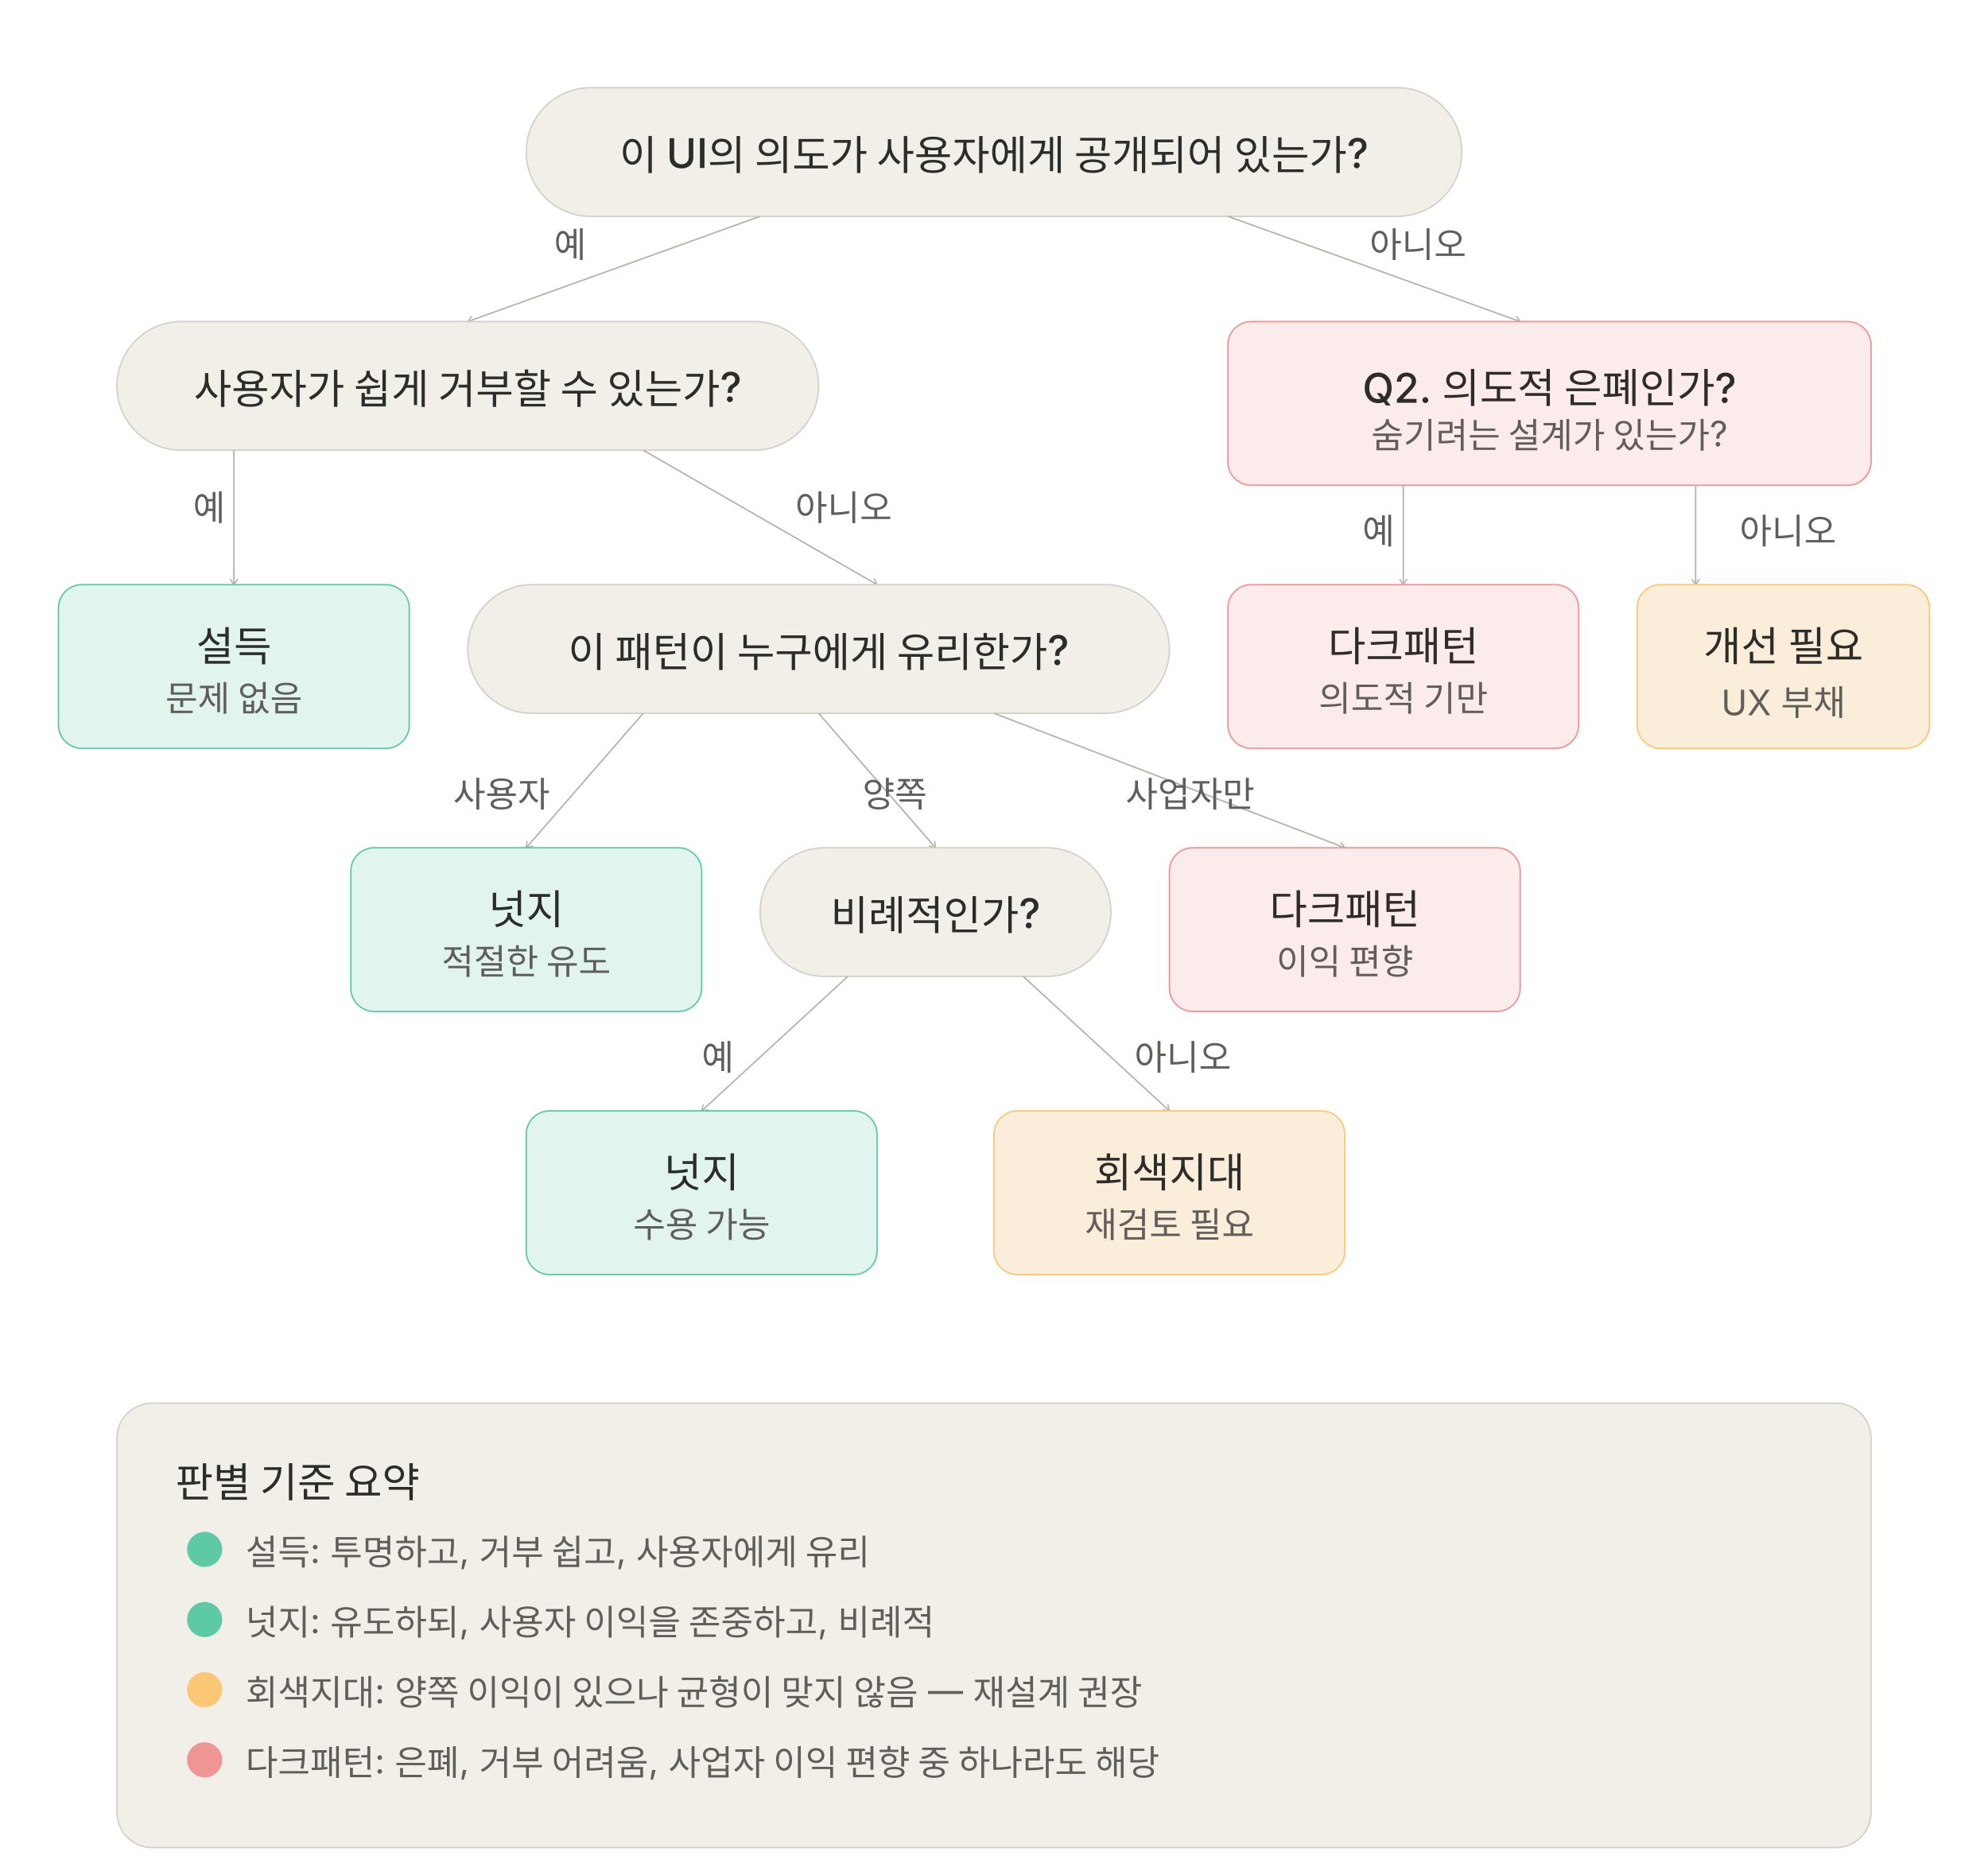
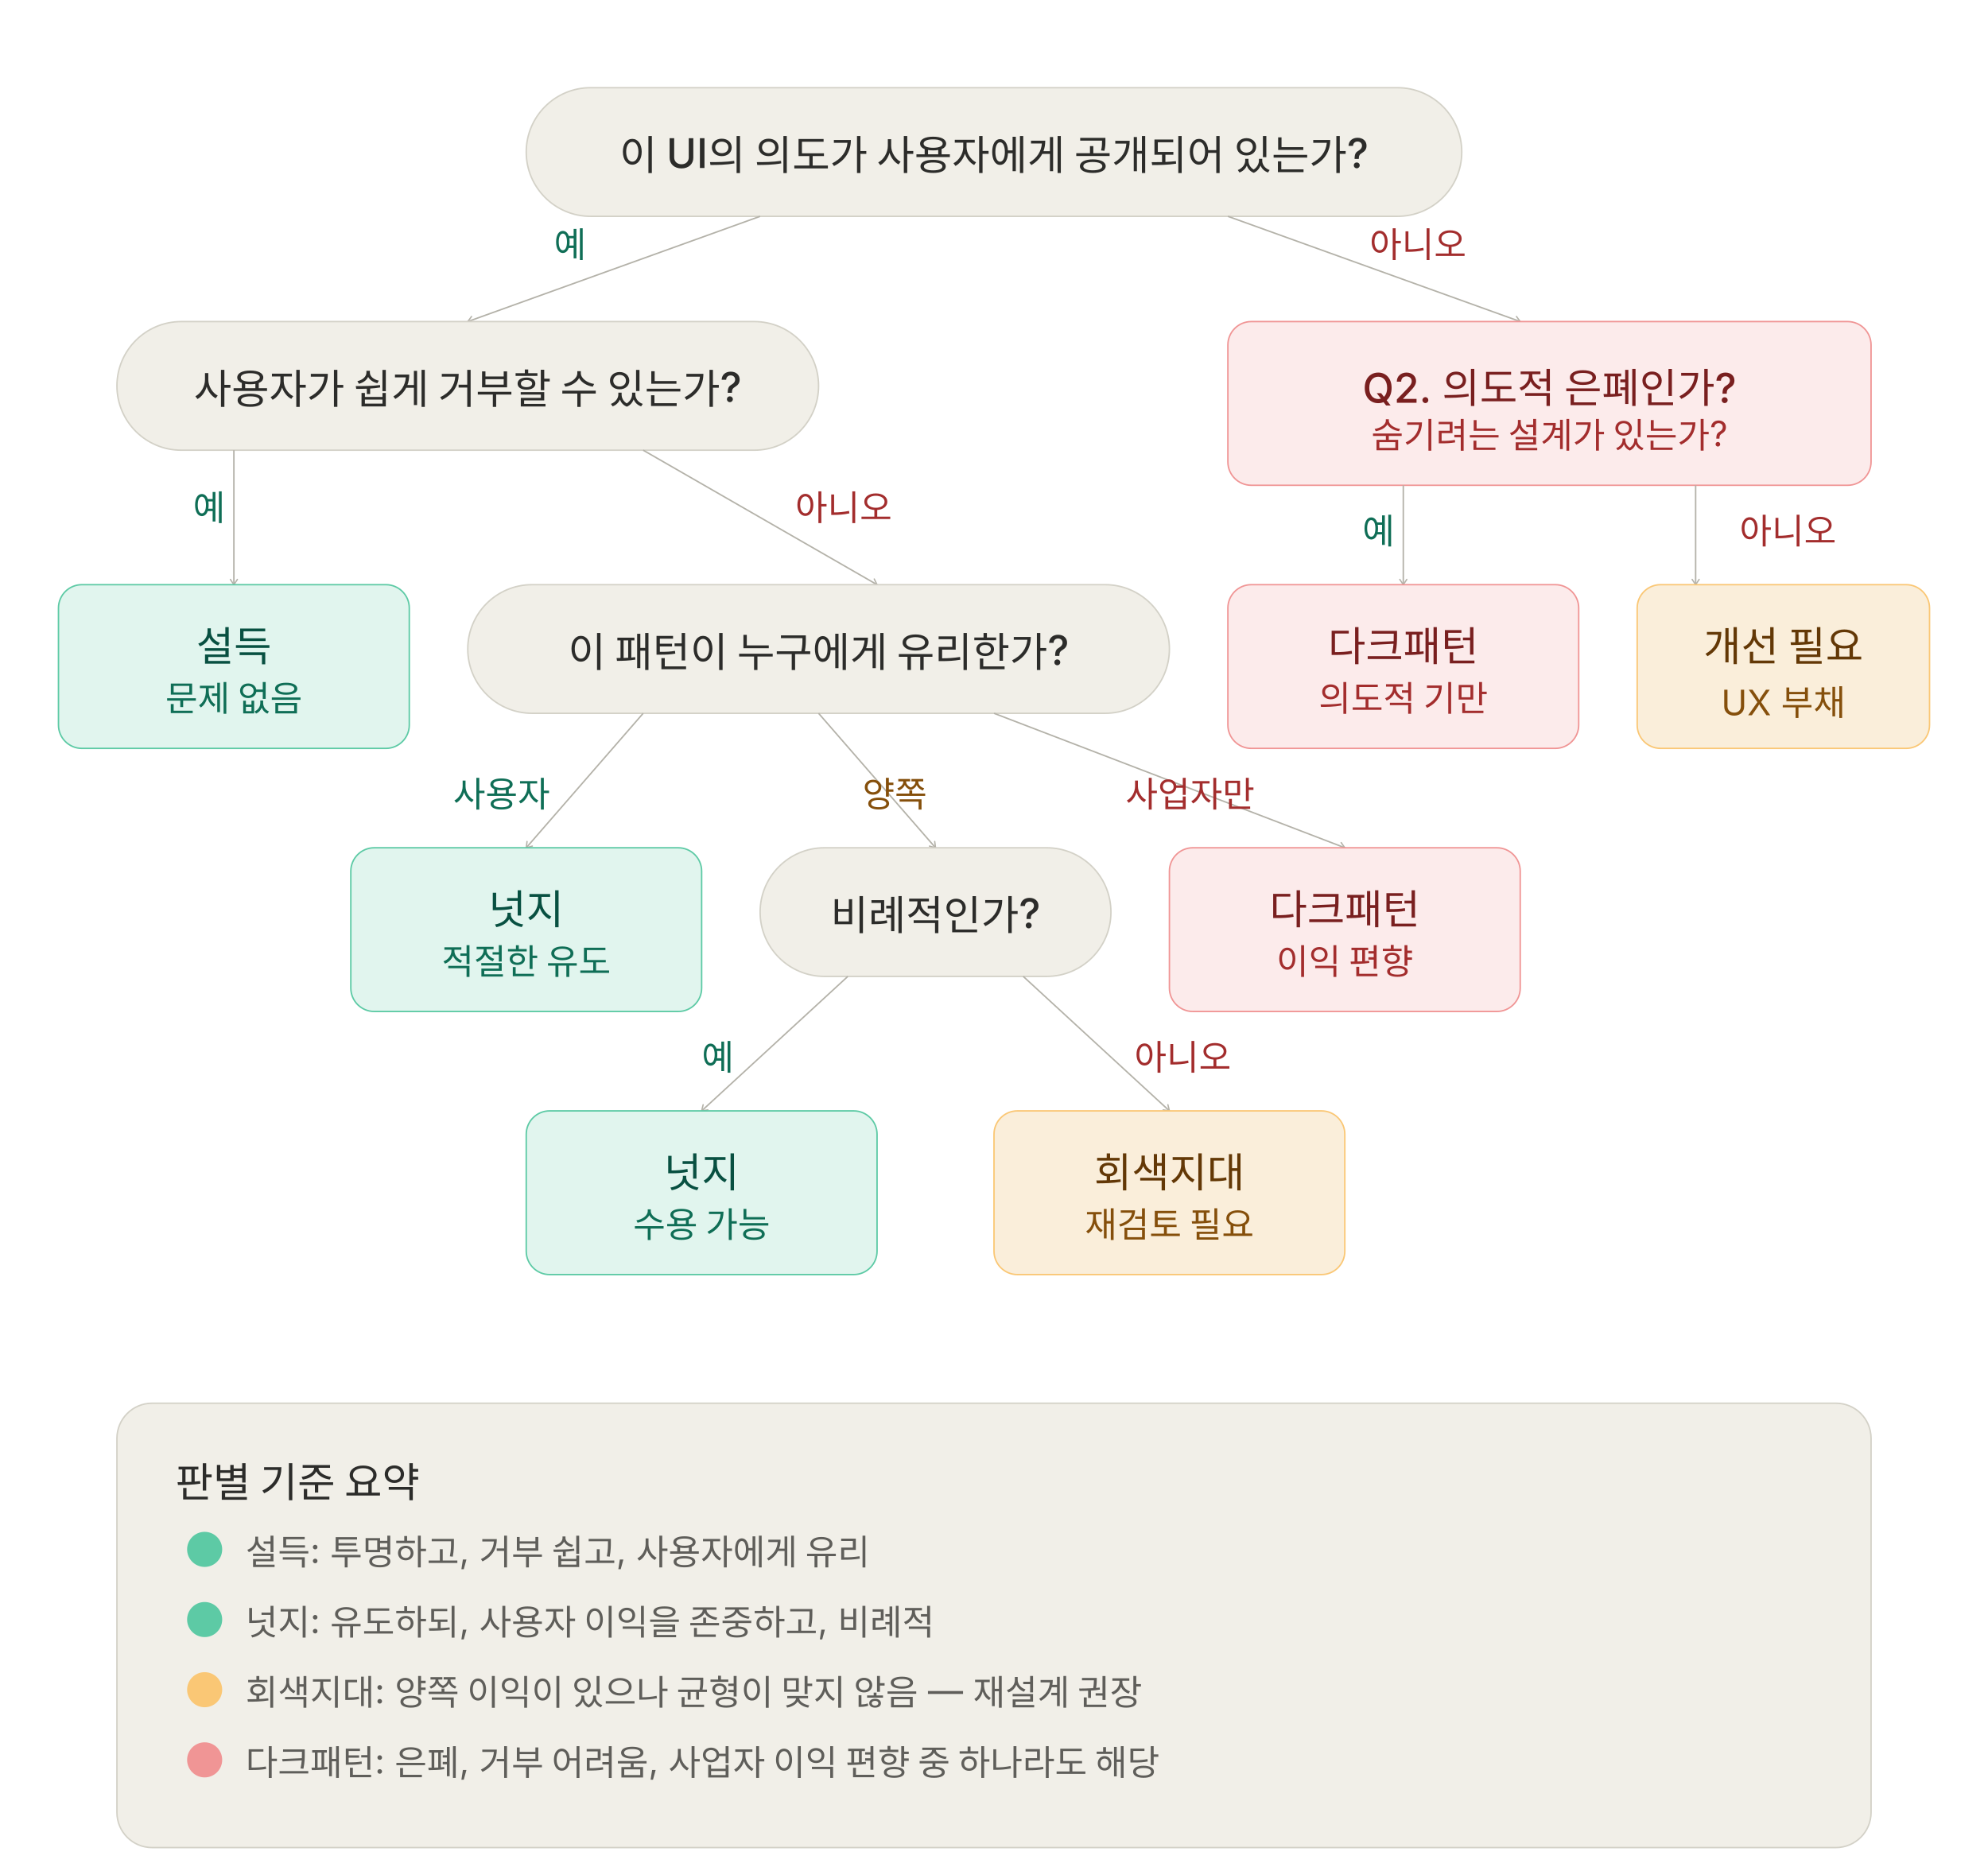
<svg xmlns="http://www.w3.org/2000/svg" width="100%" viewBox="0 0 680 640">
  <style>
-     text {
-       font-family: -apple-system, BlinkMacSystemFont, 'Segoe UI', sans-serif;
-     }
- 
-     .th {
-       font-size: 14px;
-       font-weight: 500;
-       fill: #2C2C2A;
-     }
- 
-     .ts {
-       font-size: 12px;
-       font-weight: 400;
-       fill: #5F5E5A;
-     }
- 
-     .line {
-       stroke: #B4B2A9;
-       stroke-width: 0.5;
-     }
- 
-     marker path {
-       stroke: #B4B2A9;
-     }
- 
+     text { font-family: -apple-system, BlinkMacSystemFont, 'Segoe UI', sans-serif; }
+     .th { font-size: 14px; font-weight: 500; fill: #2C2C2A; }
+     .ts { font-size: 12px; font-weight: 400; fill: #5F5E5A; }
+     .gray-bg { fill: #F1EFE8; stroke: #D3D1C7; stroke-width: 0.5; }
+     .red-bg { fill: #FCEBEB; stroke: #F09595; stroke-width: 0.5; }
+     .red-th { fill: #791F1F; }
+     .red-ts { fill: #A32D2D; }
+     .teal-bg { fill: #E1F5EE; stroke: #5DCAA5; stroke-width: 0.5; }
+     .teal-th { fill: #085041; }
+     .teal-ts { fill: #0F6E56; }
+     .amber-bg { fill: #FAEEDA; stroke: #FAC775; stroke-width: 0.5; }
+     .amber-th { fill: #633806; }
+     .amber-ts { fill: #854F0B; }
+     .dot-teal { fill: #5DCAA5; }
+     .dot-amber { fill: #FAC775; }
+     .dot-red { fill: #F09595; }
+     .line { stroke: #B4B2A9; stroke-width: 0.5; }
+     marker path { stroke: #B4B2A9; }
    @media (prefers-color-scheme: dark) {
-       .th {
-         fill: #D3D1C7;
-       }
- 
-       .ts {
-         fill: #B4B2A9;
-       }
- 
-       .line {
-         stroke: #5F5E5A;
-       }
- 
-       marker path {
-         stroke: #5F5E5A;
-       }
+       .th { fill: #D3D1C7; }
+       .ts { fill: #B4B2A9; }
+       .gray-bg { fill: #2C2C2A; stroke: #444441; }
+       .red-bg { fill: #501313; stroke: #A32D2D; }
+       .red-th { fill: #F7C1C1; }
+       .red-ts { fill: #E89898; }
+       .teal-bg { fill: #04342C; stroke: #0F6E56; }
+       .teal-th { fill: #9FE1CB; }
+       .teal-ts { fill: #5DCAA5; }
+       .amber-bg { fill: #412402; stroke: #854F0B; }
+       .amber-th { fill: #FAC775; }
+       .amber-ts { fill: #EF9F27; }
+       .dot-teal { fill: #0F6E56; }
+       .dot-amber { fill: #854F0B; }
+       .dot-red { fill: #A32D2D; }
+       .line { stroke: #5F5E5A; }
+       marker path { stroke: #5F5E5A; }
    }
  </style>
  <defs>
    <marker id="arrow" viewBox="0 0 10 10" refX="8" refY="5" markerWidth="6" markerHeight="6" orient="auto-start-reverse">
      <path d="M2 1L8 5L2 9" fill="none" stroke-width="1.5" stroke-linecap="round" stroke-linejoin="round" />
    </marker>
  </defs>
-   <rect x="180" y="30" width="320" height="44" rx="22" fill="#F1EFE8" stroke="#D3D1C7" stroke-width="0.5" />
+   <rect class="gray-bg" x="180" y="30" width="320" height="44" rx="22" />
  <text class="th" x="340" y="52" text-anchor="middle" dominant-baseline="central">이 UI의 의도가 사용자에게 공개되어 있는가?</text>
  <line x1="260" y1="74" x2="160" y2="110" class="line" marker-end="url(#arrow)" />
-   <text class="ts" x="195" y="88" text-anchor="middle" fill="#0F6E56">예</text>
+   <text class="ts teal-ts" x="195" y="88" text-anchor="middle">예</text>
  <line x1="420" y1="74" x2="520" y2="110" class="line" marker-end="url(#arrow)" />
-   <text class="ts" x="485" y="88" text-anchor="middle" fill="#A32D2D">아니오</text>
-   <rect x="40" y="110" width="240" height="44" rx="22" fill="#F1EFE8" stroke="#D3D1C7" stroke-width="0.5" />
+   <text class="ts red-ts" x="485" y="88" text-anchor="middle">아니오</text>
+   <rect class="gray-bg" x="40" y="110" width="240" height="44" rx="22" />
  <text class="th" x="160" y="132" text-anchor="middle" dominant-baseline="central">사용자가 쉽게 거부할 수 있는가?</text>
-   <rect x="420" y="110" width="220" height="56" rx="8" fill="#FCEBEB" stroke="#F09595" stroke-width="0.5" />
-   <text class="th" x="530" y="130" text-anchor="middle" dominant-baseline="central" fill="#791F1F">Q2. 의도적 은폐인가?</text>
-   <text class="ts" x="530" y="148" text-anchor="middle" dominant-baseline="central" fill="#A32D2D">숨기려는 설계가 있는가?</text>
+   <rect class="red-bg" x="420" y="110" width="220" height="56" rx="8" />
+   <text class="th red-th" x="530" y="130" text-anchor="middle" dominant-baseline="central">Q2. 의도적 은폐인가?</text>
+   <text class="ts red-ts" x="530" y="148" text-anchor="middle" dominant-baseline="central">숨기려는 설계가 있는가?</text>
  <line x1="80" y1="154" x2="80" y2="200" class="line" marker-end="url(#arrow)" />
-   <text class="ts" x="66" y="178" fill="#0F6E56">예</text>
+   <text class="ts teal-ts" x="66" y="178">예</text>
  <line x1="220" y1="154" x2="300" y2="200" class="line" marker-end="url(#arrow)" />
-   <text class="ts" x="272" y="178" fill="#A32D2D">아니오</text>
+   <text class="ts red-ts" x="272" y="178">아니오</text>
  <line x1="480" y1="166" x2="480" y2="200" class="line" marker-end="url(#arrow)" />
-   <text class="ts" x="466" y="186" fill="#0F6E56">예</text>
+   <text class="ts teal-ts" x="466" y="186">예</text>
  <line x1="580" y1="166" x2="580" y2="200" class="line" marker-end="url(#arrow)" />
-   <text class="ts" x="595" y="186" fill="#A32D2D">아니오</text>
-   <rect x="20" y="200" width="120" height="56" rx="8" fill="#E1F5EE" stroke="#5DCAA5" stroke-width="0.5" />
-   <text class="th" x="80" y="220" text-anchor="middle" dominant-baseline="central" fill="#085041">설득</text>
-   <text class="ts" x="80" y="238" text-anchor="middle" dominant-baseline="central" fill="#0F6E56">문제 없음</text>
-   <rect x="160" y="200" width="240" height="44" rx="22" fill="#F1EFE8" stroke="#D3D1C7" stroke-width="0.5" />
+   <text class="ts red-ts" x="595" y="186">아니오</text>
+   <rect class="teal-bg" x="20" y="200" width="120" height="56" rx="8" />
+   <text class="th teal-th" x="80" y="220" text-anchor="middle" dominant-baseline="central">설득</text>
+   <text class="ts teal-ts" x="80" y="238" text-anchor="middle" dominant-baseline="central">문제 없음</text>
+   <rect class="gray-bg" x="160" y="200" width="240" height="44" rx="22" />
  <text class="th" x="280" y="222" text-anchor="middle" dominant-baseline="central">이 패턴이 누구에게 유리한가?</text>
-   <rect x="420" y="200" width="120" height="56" rx="8" fill="#FCEBEB" stroke="#F09595" stroke-width="0.5" />
-   <text class="th" x="480" y="220" text-anchor="middle" dominant-baseline="central" fill="#791F1F">다크패턴</text>
-   <text class="ts" x="480" y="238" text-anchor="middle" dominant-baseline="central" fill="#A32D2D">의도적 기만</text>
-   <rect x="560" y="200" width="100" height="56" rx="8" fill="#FAEEDA" stroke="#FAC775" stroke-width="0.5" />
-   <text class="th" x="610" y="220" text-anchor="middle" dominant-baseline="central" fill="#633806">개선 필요</text>
-   <text class="ts" x="610" y="238" text-anchor="middle" dominant-baseline="central" fill="#854F0B">UX 부채</text>
+   <rect class="red-bg" x="420" y="200" width="120" height="56" rx="8" />
+   <text class="th red-th" x="480" y="220" text-anchor="middle" dominant-baseline="central">다크패턴</text>
+   <text class="ts red-ts" x="480" y="238" text-anchor="middle" dominant-baseline="central">의도적 기만</text>
+   <rect class="amber-bg" x="560" y="200" width="100" height="56" rx="8" />
+   <text class="th amber-th" x="610" y="220" text-anchor="middle" dominant-baseline="central">개선 필요</text>
+   <text class="ts amber-ts" x="610" y="238" text-anchor="middle" dominant-baseline="central">UX 부채</text>
  <line x1="220" y1="244" x2="180" y2="290" class="line" marker-end="url(#arrow)" />
-   <text class="ts" x="155" y="276" fill="#0F6E56">사용자</text>
+   <text class="ts teal-ts" x="155" y="276">사용자</text>
  <line x1="280" y1="244" x2="320" y2="290" class="line" marker-end="url(#arrow)" />
-   <text class="ts" x="295" y="276" fill="#854F0B">양쪽</text>
+   <text class="ts amber-ts" x="295" y="276">양쪽</text>
  <line x1="340" y1="244" x2="460" y2="290" class="line" marker-end="url(#arrow)" />
-   <text class="ts" x="385" y="276" fill="#A32D2D">사업자만</text>
-   <rect x="120" y="290" width="120" height="56" rx="8" fill="#E1F5EE" stroke="#5DCAA5" stroke-width="0.5" />
-   <text class="th" x="180" y="310" text-anchor="middle" dominant-baseline="central" fill="#085041">넛지</text>
-   <text class="ts" x="180" y="328" text-anchor="middle" dominant-baseline="central" fill="#0F6E56">적절한 유도</text>
-   <rect x="260" y="290" width="120" height="44" rx="22" fill="#F1EFE8" stroke="#D3D1C7" stroke-width="0.5" />
+   <text class="ts red-ts" x="385" y="276">사업자만</text>
+   <rect class="teal-bg" x="120" y="290" width="120" height="56" rx="8" />
+   <text class="th teal-th" x="180" y="310" text-anchor="middle" dominant-baseline="central">넛지</text>
+   <text class="ts teal-ts" x="180" y="328" text-anchor="middle" dominant-baseline="central">적절한 유도</text>
+   <rect class="gray-bg" x="260" y="290" width="120" height="44" rx="22" />
  <text class="th" x="320" y="312" text-anchor="middle" dominant-baseline="central">비례적인가?</text>
-   <rect x="400" y="290" width="120" height="56" rx="8" fill="#FCEBEB" stroke="#F09595" stroke-width="0.5" />
-   <text class="th" x="460" y="310" text-anchor="middle" dominant-baseline="central" fill="#791F1F">다크패턴</text>
-   <text class="ts" x="460" y="328" text-anchor="middle" dominant-baseline="central" fill="#A32D2D">이익 편향</text>
+   <rect class="red-bg" x="400" y="290" width="120" height="56" rx="8" />
+   <text class="th red-th" x="460" y="310" text-anchor="middle" dominant-baseline="central">다크패턴</text>
+   <text class="ts red-ts" x="460" y="328" text-anchor="middle" dominant-baseline="central">이익 편향</text>
  <line x1="290" y1="334" x2="240" y2="380" class="line" marker-end="url(#arrow)" />
-   <text class="ts" x="240" y="366" fill="#0F6E56">예</text>
+   <text class="ts teal-ts" x="240" y="366">예</text>
  <line x1="350" y1="334" x2="400" y2="380" class="line" marker-end="url(#arrow)" />
-   <text class="ts" x="388" y="366" fill="#A32D2D">아니오</text>
-   <rect x="180" y="380" width="120" height="56" rx="8" fill="#E1F5EE" stroke="#5DCAA5" stroke-width="0.5" />
-   <text class="th" x="240" y="400" text-anchor="middle" dominant-baseline="central" fill="#085041">넛지</text>
-   <text class="ts" x="240" y="418" text-anchor="middle" dominant-baseline="central" fill="#0F6E56">수용 가능</text>
-   <rect x="340" y="380" width="120" height="56" rx="8" fill="#FAEEDA" stroke="#FAC775" stroke-width="0.5" />
-   <text class="th" x="400" y="400" text-anchor="middle" dominant-baseline="central" fill="#633806">회색지대</text>
-   <text class="ts" x="400" y="418" text-anchor="middle" dominant-baseline="central" fill="#854F0B">재검토 필요</text>
-   <rect x="40" y="480" width="600" height="152" rx="12" fill="#F1EFE8" stroke="#D3D1C7" stroke-width="0.5" />
+   <text class="ts red-ts" x="388" y="366">아니오</text>
+   <rect class="teal-bg" x="180" y="380" width="120" height="56" rx="8" />
+   <text class="th teal-th" x="240" y="400" text-anchor="middle" dominant-baseline="central">넛지</text>
+   <text class="ts teal-ts" x="240" y="418" text-anchor="middle" dominant-baseline="central">수용 가능</text>
+   <rect class="amber-bg" x="340" y="380" width="120" height="56" rx="8" />
+   <text class="th amber-th" x="400" y="400" text-anchor="middle" dominant-baseline="central">회색지대</text>
+   <text class="ts amber-ts" x="400" y="418" text-anchor="middle" dominant-baseline="central">재검토 필요</text>
+   <rect class="gray-bg" x="40" y="480" width="600" height="152" rx="12" />
  <text class="th" x="60" y="506" dominant-baseline="central">판별 기준 요약</text>
-   <circle cx="70" cy="530" r="6" fill="#5DCAA5" />
+   <circle class="dot-teal" cx="70" cy="530" r="6" />
  <text class="ts" x="84" y="530" dominant-baseline="central">설득: 투명하고, 거부 쉽고, 사용자에게 유리</text>
-   <circle cx="70" cy="554" r="6" fill="#5DCAA5" />
+   <circle class="dot-teal" cx="70" cy="554" r="6" />
  <text class="ts" x="84" y="554" dominant-baseline="central">넛지: 유도하되, 사용자 이익을 존중하고, 비례적</text>
-   <circle cx="70" cy="578" r="6" fill="#FAC775" />
+   <circle class="dot-amber" cx="70" cy="578" r="6" />
  <text class="ts" x="84" y="578" dominant-baseline="central">회색지대: 양쪽 이익이 있으나 균형이 맞지 않음 — 재설계 권장</text>
-   <circle cx="70" cy="602" r="6" fill="#F09595" />
+   <circle class="dot-red" cx="70" cy="602" r="6" />
  <text class="ts" x="84" y="602" dominant-baseline="central">다크패턴: 은폐, 거부 어려움, 사업자 이익 편향 중 하나라도 해당</text>
</svg>
